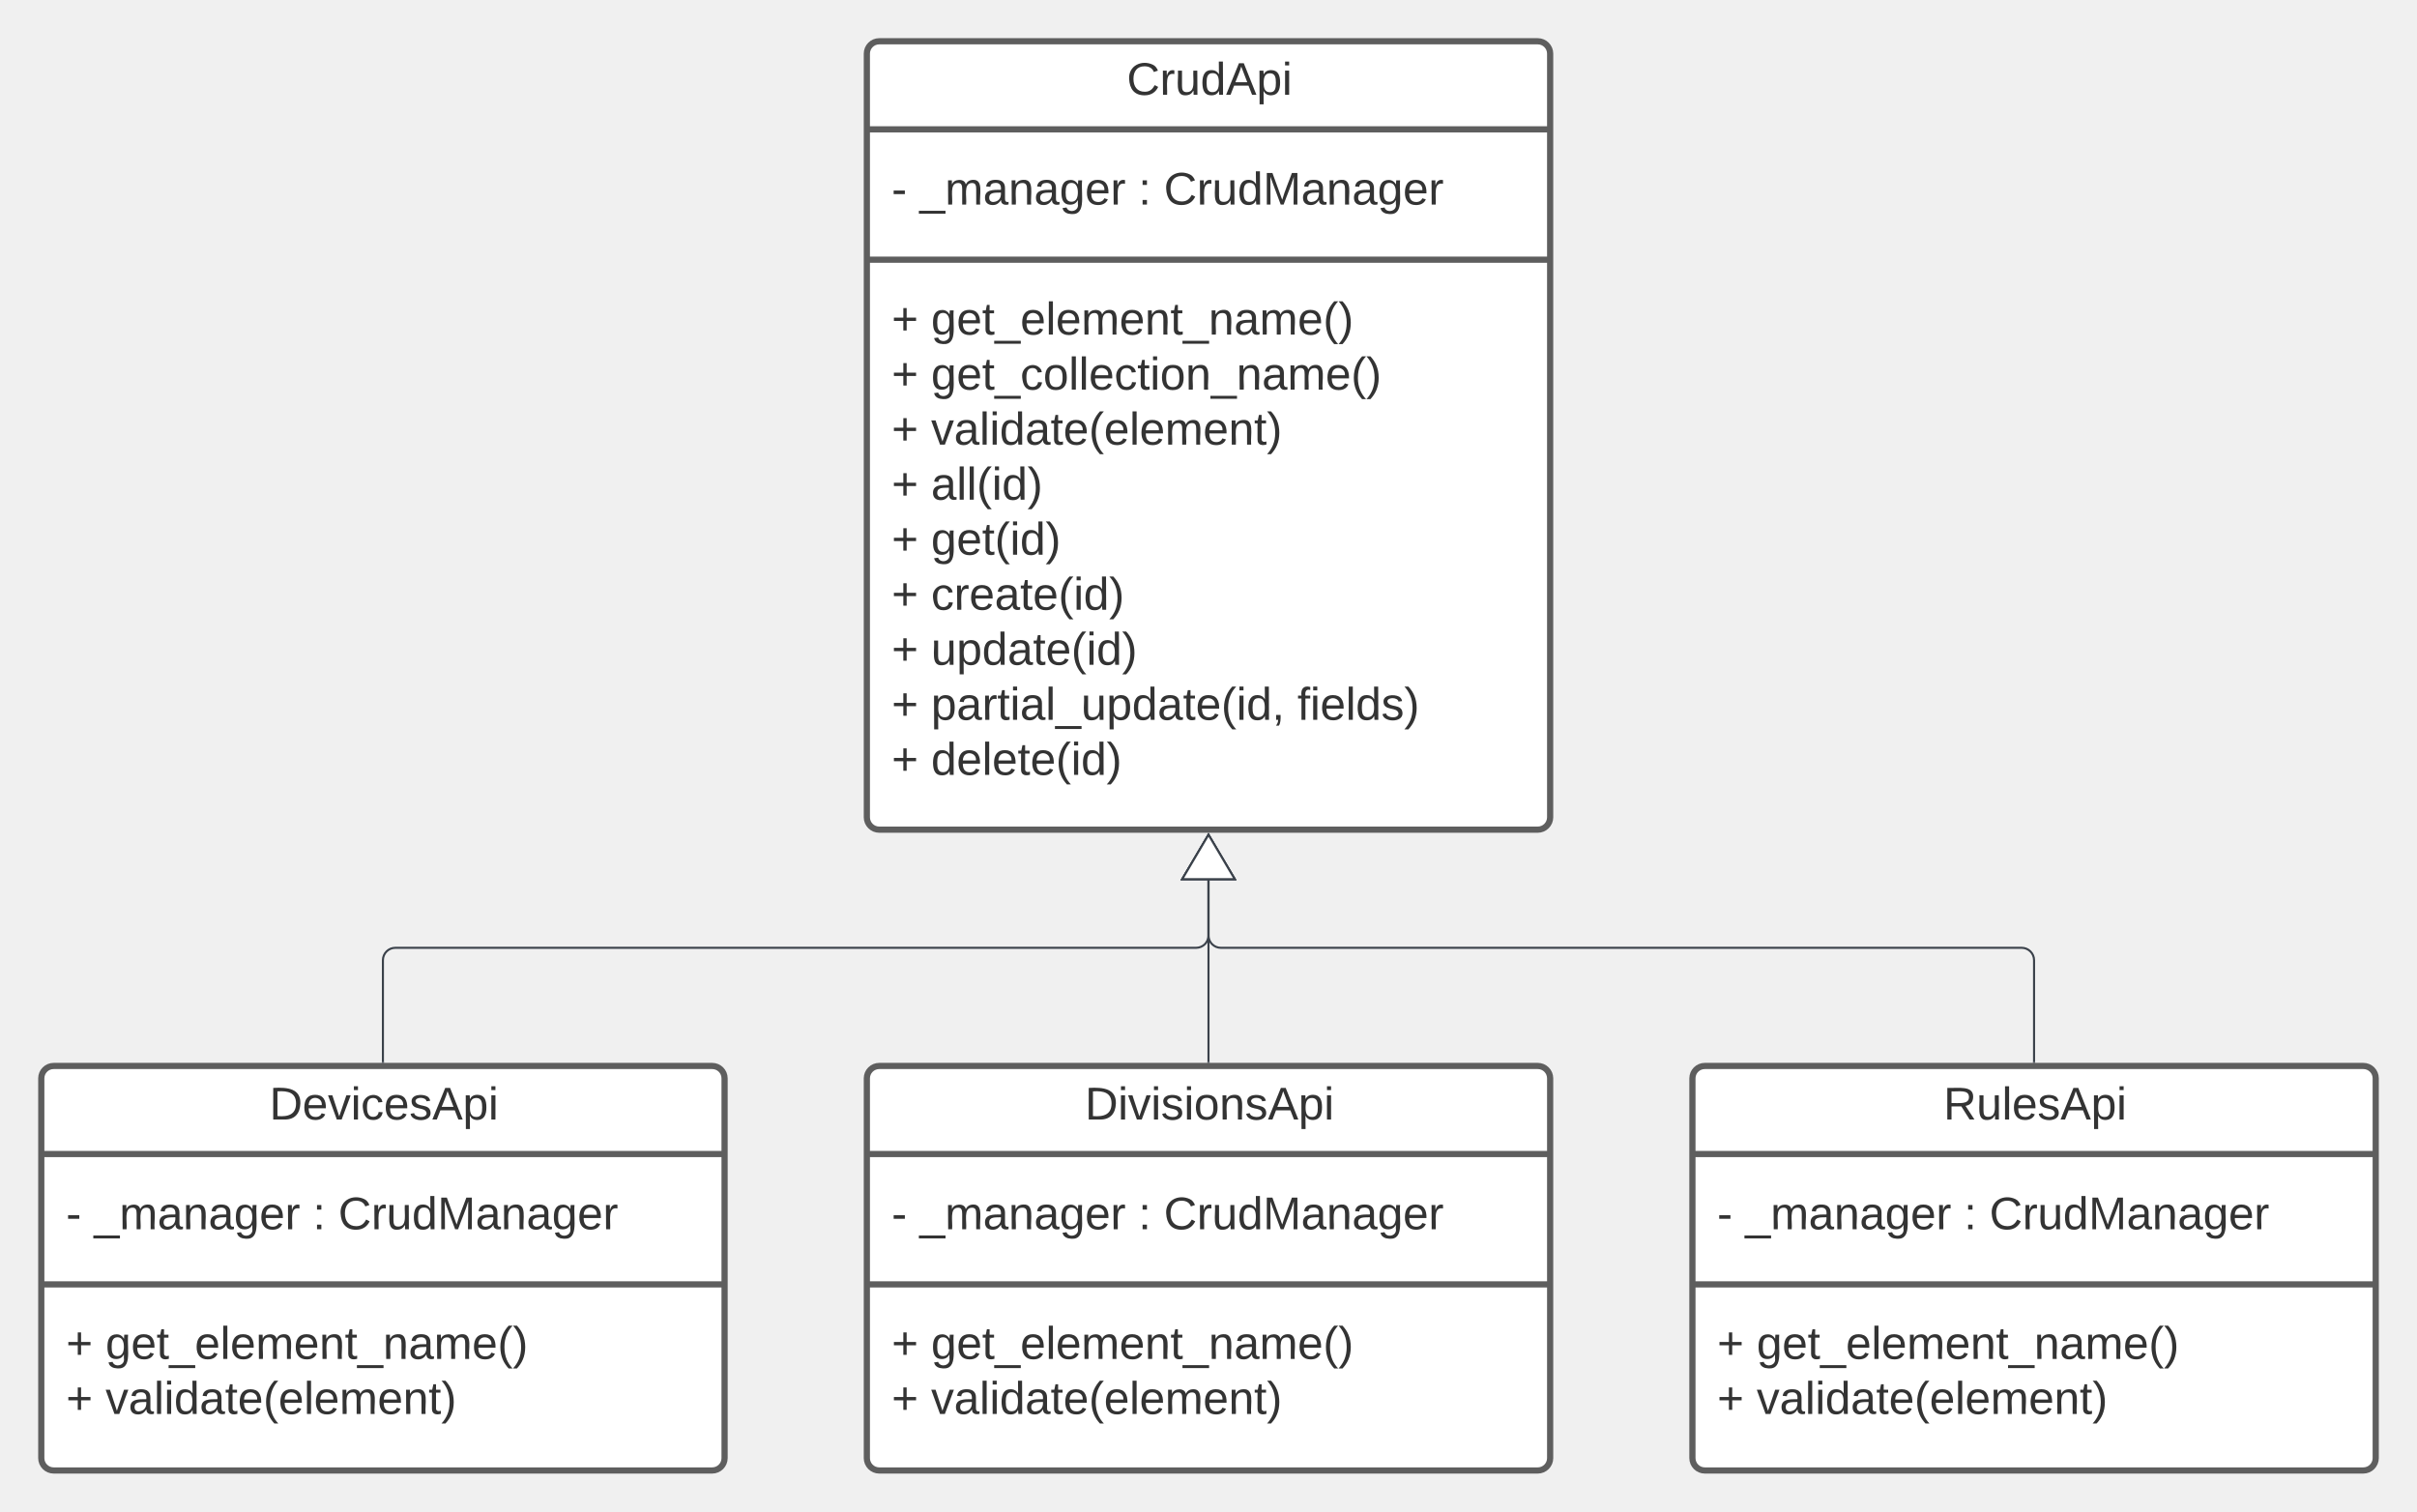
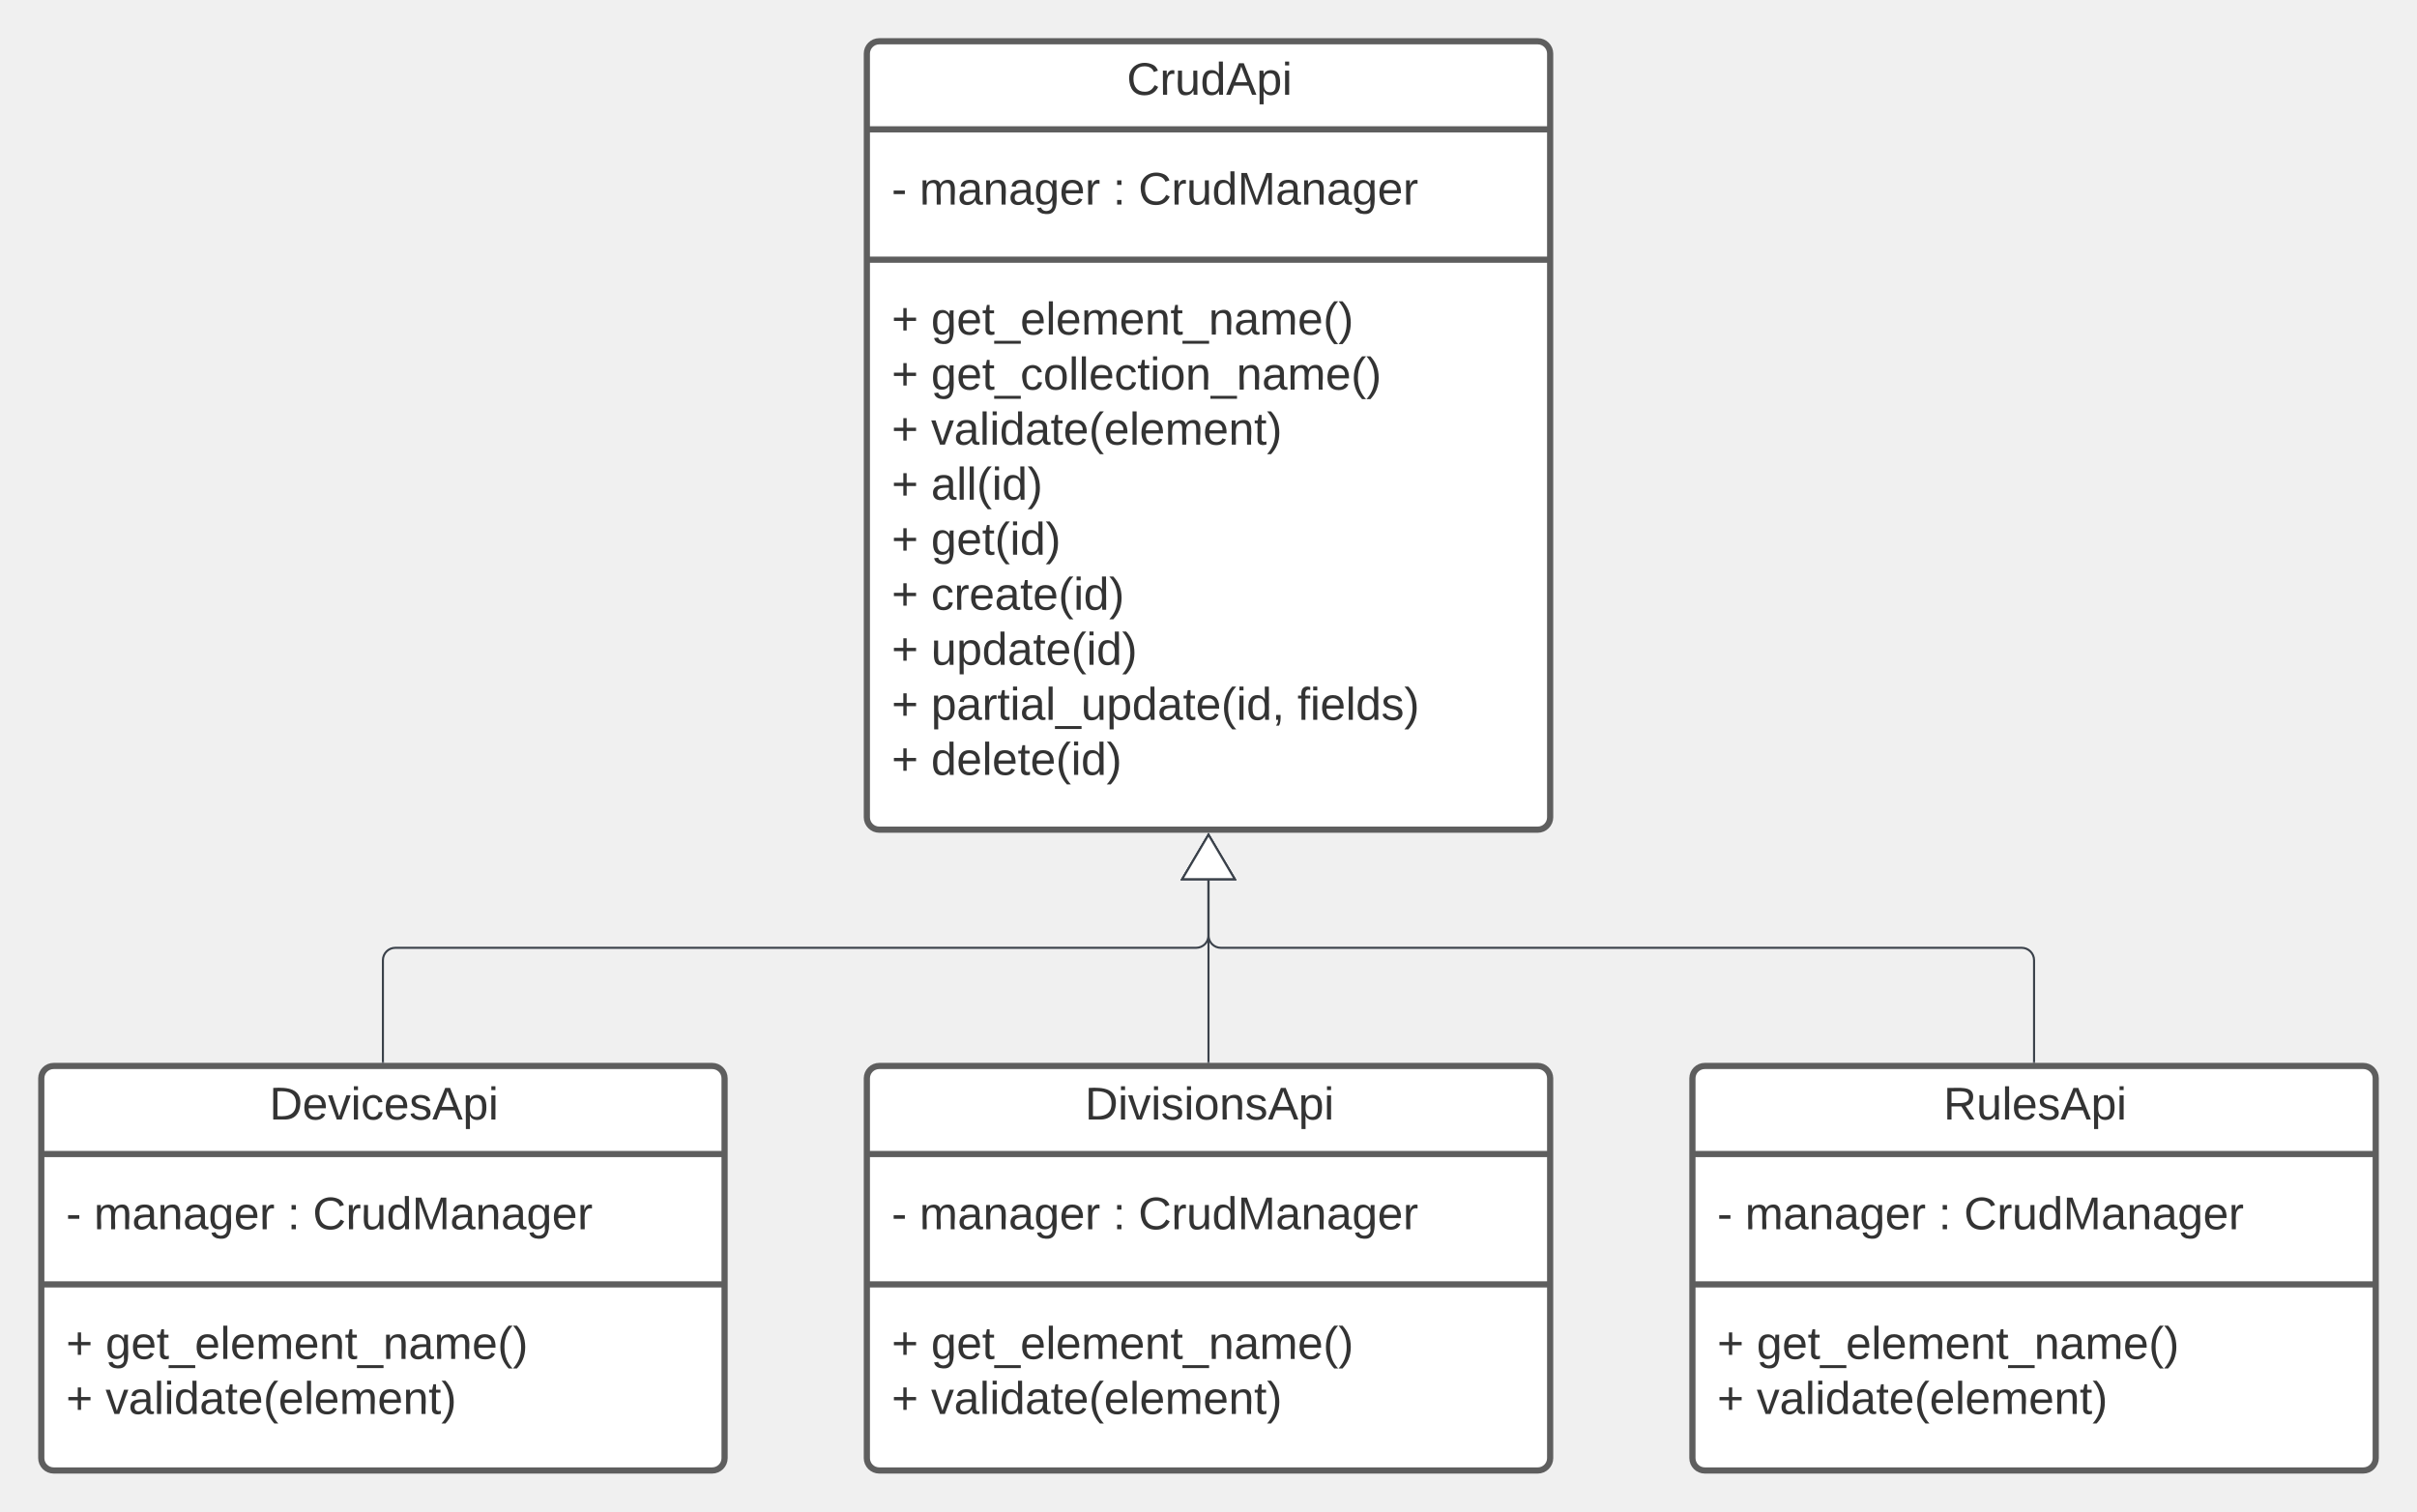
<svg xmlns="http://www.w3.org/2000/svg" xmlns:ns1="lucid" xmlns:xlink="http://www.w3.org/1999/xlink" width="1171.07" height="732.5">
  <g transform="translate(-340 -120)" ns1:page-tab-id="0_0">
    <path d="M760 146a6 6 0 0 1 6-6h319.07a6 6 0 0 1 6 6v370a6 6 0 0 1-6 6H766a6 6 0 0 1-6-6z" stroke="#5e5e5e" stroke-width="3" fill="#fff" />
    <path d="M760 182.67h331.07M760 245.83h331.07" stroke="#5e5e5e" stroke-width="3" fill="none" />
    <use xlink:href="#a" transform="matrix(1,0,0,1,768,148) translate(117.9691 17.94444)" />
    <use xlink:href="#b" transform="matrix(1,0,0,1,772,190.6667) translate(0 28.44444)" />
    <use xlink:href="#c" transform="matrix(1,0,0,1,772,190.6667) translate(13.51852 28.44444)" />
-     <use xlink:href="#d" transform="matrix(1,0,0,1,772,190.6667) translate(119.5679 28.44444)" />
-     <use xlink:href="#e" transform="matrix(1,0,0,1,772,190.6667) translate(131.9136 28.44444)" />
+     <use xlink:href="#d" transform="matrix(1,0,0,1,772,190.6667) translate(107.2222 28.44444)" />
+     <use xlink:href="#e" transform="matrix(1,0,0,1,772,190.6667) translate(119.5679 28.44444)" />
    <use xlink:href="#f" transform="matrix(1,0,0,1,772,253.8333) translate(0 28.27778)" />
    <use xlink:href="#g" transform="matrix(1,0,0,1,772,253.8333) translate(19.1358 28.27778)" />
    <use xlink:href="#f" transform="matrix(1,0,0,1,772,253.8333) translate(0 54.94444)" />
    <use xlink:href="#h" transform="matrix(1,0,0,1,772,253.8333) translate(19.1358 54.94444)" />
    <use xlink:href="#f" transform="matrix(1,0,0,1,772,253.8333) translate(0 81.61111)" />
    <use xlink:href="#i" transform="matrix(1,0,0,1,772,253.8333) translate(19.1358 81.61111)" />
    <use xlink:href="#f" transform="matrix(1,0,0,1,772,253.8333) translate(0 108.2778)" />
    <use xlink:href="#j" transform="matrix(1,0,0,1,772,253.8333) translate(19.1358 108.2778)" />
    <use xlink:href="#f" transform="matrix(1,0,0,1,772,253.8333) translate(0 134.9444)" />
    <use xlink:href="#k" transform="matrix(1,0,0,1,772,253.8333) translate(19.1358 134.9444)" />
    <use xlink:href="#f" transform="matrix(1,0,0,1,772,253.8333) translate(0 161.6111)" />
    <use xlink:href="#l" transform="matrix(1,0,0,1,772,253.8333) translate(19.1358 161.6111)" />
    <use xlink:href="#f" transform="matrix(1,0,0,1,772,253.8333) translate(0 188.2778)" />
    <use xlink:href="#m" transform="matrix(1,0,0,1,772,253.8333) translate(19.1358 188.2778)" />
    <use xlink:href="#f" transform="matrix(1,0,0,1,772,253.8333) translate(0 214.9444)" />
    <use xlink:href="#n" transform="matrix(1,0,0,1,772,253.8333) translate(19.1358 214.9444)" />
    <use xlink:href="#o" transform="matrix(1,0,0,1,772,253.8333) translate(196.6049 214.9444)" />
    <use xlink:href="#f" transform="matrix(1,0,0,1,772,253.8333) translate(0 241.6111)" />
    <use xlink:href="#p" transform="matrix(1,0,0,1,772,253.8333) translate(19.1358 241.6111)" />
    <path d="M360 642.5a6 6 0 0 1 6-6h319.07a6 6 0 0 1 6 6v184a6 6 0 0 1-6 6H366a6 6 0 0 1-6-6z" stroke="#5e5e5e" stroke-width="3" fill="#fff" />
    <path d="M360 679.17h331.07M360 742.33h331.07" stroke="#5e5e5e" stroke-width="3" fill="none" />
    <use xlink:href="#q" transform="matrix(1,0,0,1,368,644.5) translate(102.537 17.94444)" />
    <use xlink:href="#b" transform="matrix(1,0,0,1,372,687.1667) translate(0 28.44444)" />
    <use xlink:href="#c" transform="matrix(1,0,0,1,372,687.1667) translate(13.51852 28.44444)" />
-     <use xlink:href="#d" transform="matrix(1,0,0,1,372,687.1667) translate(119.5679 28.44444)" />
-     <use xlink:href="#e" transform="matrix(1,0,0,1,372,687.1667) translate(131.9136 28.44444)" />
+     <use xlink:href="#d" transform="matrix(1,0,0,1,372,687.1667) translate(107.2222 28.44444)" />
+     <use xlink:href="#e" transform="matrix(1,0,0,1,372,687.1667) translate(119.5679 28.44444)" />
    <g>
      <use xlink:href="#f" transform="matrix(1,0,0,1,372,750.3334) translate(0 28.11111)" />
      <use xlink:href="#g" transform="matrix(1,0,0,1,372,750.3334) translate(19.1358 28.11111)" />
      <use xlink:href="#f" transform="matrix(1,0,0,1,372,750.3334) translate(0 54.77778)" />
      <use xlink:href="#r" transform="matrix(1,0,0,1,372,750.3334) translate(19.1358 54.77778)" />
    </g>
    <path d="M760 642.5a6 6 0 0 1 6-6h319.07a6 6 0 0 1 6 6v184a6 6 0 0 1-6 6H766a6 6 0 0 1-6-6z" stroke="#5e5e5e" stroke-width="3" fill="#fff" />
    <path d="M760 679.17h331.07M760 742.33h331.07" stroke="#5e5e5e" stroke-width="3" fill="none" />
    <g>
      <use xlink:href="#s" transform="matrix(1,0,0,1,768,644.5) translate(97.66049 17.94444)" />
    </g>
    <g>
      <use xlink:href="#b" transform="matrix(1,0,0,1,772,687.1667) translate(0 28.44444)" />
      <use xlink:href="#c" transform="matrix(1,0,0,1,772,687.1667) translate(13.51852 28.44444)" />
-       <use xlink:href="#d" transform="matrix(1,0,0,1,772,687.1667) translate(119.5679 28.44444)" />
-       <use xlink:href="#e" transform="matrix(1,0,0,1,772,687.1667) translate(131.9136 28.44444)" />
+       <use xlink:href="#d" transform="matrix(1,0,0,1,772,687.1667) translate(107.2222 28.44444)" />
+       <use xlink:href="#e" transform="matrix(1,0,0,1,772,687.1667) translate(119.5679 28.44444)" />
    </g>
    <g>
      <use xlink:href="#f" transform="matrix(1,0,0,1,772,750.3334) translate(0 28.11111)" />
      <use xlink:href="#g" transform="matrix(1,0,0,1,772,750.3334) translate(19.1358 28.11111)" />
      <use xlink:href="#f" transform="matrix(1,0,0,1,772,750.3334) translate(0 54.77778)" />
      <use xlink:href="#r" transform="matrix(1,0,0,1,772,750.3334) translate(19.1358 54.77778)" />
    </g>
    <path d="M1160 642.5a6 6 0 0 1 6-6h319.07a6 6 0 0 1 6 6v184a6 6 0 0 1-6 6H1166a6 6 0 0 1-6-6z" stroke="#5e5e5e" stroke-width="3" fill="#fff" />
    <path d="M1160 679.17h331.07M1160 742.33h331.07" stroke="#5e5e5e" stroke-width="3" fill="none" />
    <g>
      <use xlink:href="#t" transform="matrix(1,0,0,1,1168,644.5) translate(113.6481 17.94444)" />
    </g>
    <g>
      <use xlink:href="#b" transform="matrix(1,0,0,1,1172,687.1667) translate(0 28.44444)" />
      <use xlink:href="#c" transform="matrix(1,0,0,1,1172,687.1667) translate(13.51852 28.44444)" />
-       <use xlink:href="#d" transform="matrix(1,0,0,1,1172,687.1667) translate(119.5679 28.44444)" />
-       <use xlink:href="#e" transform="matrix(1,0,0,1,1172,687.1667) translate(131.9136 28.44444)" />
+       <use xlink:href="#d" transform="matrix(1,0,0,1,1172,687.1667) translate(107.2222 28.44444)" />
+       <use xlink:href="#e" transform="matrix(1,0,0,1,1172,687.1667) translate(119.5679 28.44444)" />
    </g>
    <g>
      <use xlink:href="#f" transform="matrix(1,0,0,1,1172,750.3334) translate(0 28.11111)" />
      <use xlink:href="#g" transform="matrix(1,0,0,1,1172,750.3334) translate(19.1358 28.11111)" />
      <use xlink:href="#f" transform="matrix(1,0,0,1,1172,750.3334) translate(0 54.77778)" />
      <use xlink:href="#r" transform="matrix(1,0,0,1,1172,750.3334) translate(19.1358 54.77778)" />
    </g>
    <path d="M525.53 634.5v-49.25a6 6 0 0 1 6-6h388a6 6 0 0 0 6-6V546.5" stroke="#3a414a" fill="none" />
    <path d="M526.03 635h-1v-.5h1z" stroke="#3a414a" stroke-width=".05" fill="#3a414a" />
    <path d="M925.53 524.48L938.26 546H912.8z" stroke="#3a414a" fill="#fff" />
    <path d="M925.53 634.5v-88" stroke="#3a414a" fill="none" />
    <path d="M926.03 635h-1v-.5h1z" stroke="#3a414a" stroke-width=".05" fill="#3a414a" />
    <path d="M925.53 524.48L938.26 546H912.8z" stroke="#3a414a" fill="#fff" />
    <path d="M1325.53 634.5v-49.25a6 6 0 0 0-6-6h-388a6 6 0 0 1-6-6V546.5" stroke="#3a414a" fill="none" />
    <path d="M1326.03 635h-1v-.5h1z" stroke="#3a414a" stroke-width=".05" fill="#3a414a" />
    <path d="M925.53 524.48L938.26 546H912.8z" stroke="#3a414a" fill="#fff" />
    <defs>
      <path fill="#333" d="M212-179c-10-28-35-45-73-45-59 0-87 40-87 99 0 60 29 101 89 101 43 0 62-24 78-52l27 14C228-24 195 4 139 4 59 4 22-46 18-125c-6-104 99-153 187-111 19 9 31 26 39 46" id="u" />
      <path fill="#333" d="M114-163C36-179 61-72 57 0H25l-1-190h30c1 12-1 29 2 39 6-27 23-49 58-41v29" id="v" />
      <path fill="#333" d="M84 4C-5 8 30-112 23-190h32v120c0 31 7 50 39 49 72-2 45-101 50-169h31l1 190h-30c-1-10 1-25-2-33-11 22-28 36-60 37" id="w" />
      <path fill="#333" d="M85-194c31 0 48 13 60 33l-1-100h32l1 261h-30c-2-10 0-23-3-31C134-8 116 4 85 4 32 4 16-35 15-94c0-66 23-100 70-100zm9 24c-40 0-46 34-46 75 0 40 6 74 45 74 42 0 51-32 51-76 0-42-9-74-50-73" id="x" />
      <path fill="#333" d="M205 0l-28-72H64L36 0H1l101-248h38L239 0h-34zm-38-99l-47-123c-12 45-31 82-46 123h93" id="y" />
      <path fill="#333" d="M115-194c55 1 70 41 70 98S169 2 115 4C84 4 66-9 55-30l1 105H24l-1-265h31l2 30c10-21 28-34 59-34zm-8 174c40 0 45-34 45-75s-6-73-45-74c-42 0-51 32-51 76 0 43 10 73 51 73" id="z" />
      <path fill="#333" d="M24-231v-30h32v30H24zM24 0v-190h32V0H24" id="A" />
      <g id="a">
        <use transform="matrix(0.0617284,0,0,0.0617284,0,0)" xlink:href="#u" />
        <use transform="matrix(0.0617284,0,0,0.0617284,15.98765,0)" xlink:href="#v" />
        <use transform="matrix(0.0617284,0,0,0.0617284,23.33333,0)" xlink:href="#w" />
        <use transform="matrix(0.0617284,0,0,0.0617284,35.67901,0)" xlink:href="#x" />
        <use transform="matrix(0.0617284,0,0,0.0617284,48.02469,0)" xlink:href="#y" />
        <use transform="matrix(0.0617284,0,0,0.0617284,62.83951,0)" xlink:href="#z" />
        <use transform="matrix(0.0617284,0,0,0.0617284,75.18519,0)" xlink:href="#A" />
      </g>
      <path fill="#333" d="M16-82v-28h88v28H16" id="B" />
      <use transform="matrix(0.0617284,0,0,0.0617284,0,0)" xlink:href="#B" id="b" />
-       <path fill="#333" d="M-5 72V49h209v23H-5" id="C" />
-       <path fill="#333" d="M210-169c-67 3-38 105-44 169h-31v-121c0-29-5-50-35-48C34-165 62-65 56 0H25l-1-190h30c1 10-1 24 2 32 10-44 99-50 107 0 11-21 27-35 58-36 85-2 47 119 55 194h-31v-121c0-29-5-49-35-48" id="D" />
-       <path fill="#333" d="M141-36C126-15 110 5 73 4 37 3 15-17 15-53c-1-64 63-63 125-63 3-35-9-54-41-54-24 1-41 7-42 31l-33-3c5-37 33-52 76-52 45 0 72 20 72 64v82c-1 20 7 32 28 27v20c-31 9-61-2-59-35zM48-53c0 20 12 33 32 33 41-3 63-29 60-74-43 2-92-5-92 41" id="E" />
-       <path fill="#333" d="M117-194c89-4 53 116 60 194h-32v-121c0-31-8-49-39-48C34-167 62-67 57 0H25l-1-190h30c1 10-1 24 2 32 11-22 29-35 61-36" id="F" />
-       <path fill="#333" d="M177-190C167-65 218 103 67 71c-23-6-38-20-44-43l32-5c15 47 100 32 89-28v-30C133-14 115 1 83 1 29 1 15-40 15-95c0-56 16-97 71-98 29-1 48 16 59 35 1-10 0-23 2-32h30zM94-22c36 0 50-32 50-73 0-42-14-75-50-75-39 0-46 34-46 75s6 73 46 73" id="G" />
-       <path fill="#333" d="M100-194c63 0 86 42 84 106H49c0 40 14 67 53 68 26 1 43-12 49-29l28 8c-11 28-37 45-77 45C44 4 14-33 15-96c1-61 26-98 85-98zm52 81c6-60-76-77-97-28-3 7-6 17-6 28h103" id="H" />
+       <path fill="#333" d="M210-169c-67 3-38 105-44 169h-31v-121c0-29-5-50-35-48C34-165 62-65 56 0H25l-1-190h30c1 10-1 24 2 32 10-44 99-50 107 0 11-21 27-35 58-36 85-2 47 119 55 194h-31v-121c0-29-5-49-35-48" id="C" />
+       <path fill="#333" d="M141-36C126-15 110 5 73 4 37 3 15-17 15-53c-1-64 63-63 125-63 3-35-9-54-41-54-24 1-41 7-42 31l-33-3c5-37 33-52 76-52 45 0 72 20 72 64v82c-1 20 7 32 28 27v20c-31 9-61-2-59-35zM48-53c0 20 12 33 32 33 41-3 63-29 60-74-43 2-92-5-92 41" id="D" />
+       <path fill="#333" d="M117-194c89-4 53 116 60 194h-32v-121c0-31-8-49-39-48C34-167 62-67 57 0H25l-1-190h30c1 10-1 24 2 32 11-22 29-35 61-36" id="E" />
+       <path fill="#333" d="M177-190C167-65 218 103 67 71c-23-6-38-20-44-43l32-5c15 47 100 32 89-28v-30C133-14 115 1 83 1 29 1 15-40 15-95c0-56 16-97 71-98 29-1 48 16 59 35 1-10 0-23 2-32h30zM94-22c36 0 50-32 50-73 0-42-14-75-50-75-39 0-46 34-46 75s6 73 46 73" id="F" />
+       <path fill="#333" d="M100-194c63 0 86 42 84 106H49c0 40 14 67 53 68 26 1 43-12 49-29l28 8c-11 28-37 45-77 45C44 4 14-33 15-96c1-61 26-98 85-98zm52 81c6-60-76-77-97-28-3 7-6 17-6 28h103" id="G" />
      <g id="c">
        <use transform="matrix(0.0617284,0,0,0.0617284,0,0)" xlink:href="#C" />
-         <use transform="matrix(0.0617284,0,0,0.0617284,12.34568,0)" xlink:href="#D" />
+         <use transform="matrix(0.0617284,0,0,0.0617284,18.45679,0)" xlink:href="#D" />
        <use transform="matrix(0.0617284,0,0,0.0617284,30.80247,0)" xlink:href="#E" />
-         <use transform="matrix(0.0617284,0,0,0.0617284,43.14815,0)" xlink:href="#F" />
-         <use transform="matrix(0.0617284,0,0,0.0617284,55.49383,0)" xlink:href="#E" />
+         <use transform="matrix(0.0617284,0,0,0.0617284,43.14815,0)" xlink:href="#D" />
+         <use transform="matrix(0.0617284,0,0,0.0617284,55.49383,0)" xlink:href="#F" />
        <use transform="matrix(0.0617284,0,0,0.0617284,67.83951,0)" xlink:href="#G" />
-         <use transform="matrix(0.0617284,0,0,0.0617284,80.18519,0)" xlink:href="#H" />
-         <use transform="matrix(0.0617284,0,0,0.0617284,92.53086,0)" xlink:href="#v" />
-       </g>
-       <path fill="#333" d="M33-154v-36h34v36H33zM33 0v-36h34V0H33" id="I" />
-       <use transform="matrix(0.0617284,0,0,0.0617284,0,0)" xlink:href="#I" id="d" />
-       <path fill="#333" d="M240 0l2-218c-23 76-54 145-80 218h-23L58-218 59 0H30v-248h44l77 211c21-75 51-140 76-211h43V0h-30" id="J" />
+         <use transform="matrix(0.0617284,0,0,0.0617284,80.18519,0)" xlink:href="#v" />
+       </g>
+       <path fill="#333" d="M33-154v-36h34v36H33zM33 0v-36h34V0H33" id="H" />
+       <use transform="matrix(0.0617284,0,0,0.0617284,0,0)" xlink:href="#H" id="d" />
+       <path fill="#333" d="M240 0l2-218c-23 76-54 145-80 218h-23L58-218 59 0H30v-248h44l77 211c21-75 51-140 76-211h43V0h-30" id="I" />
      <g id="e">
        <use transform="matrix(0.0617284,0,0,0.0617284,0,0)" xlink:href="#u" />
        <use transform="matrix(0.0617284,0,0,0.0617284,15.98765,0)" xlink:href="#v" />
        <use transform="matrix(0.0617284,0,0,0.0617284,23.33333,0)" xlink:href="#w" />
        <use transform="matrix(0.0617284,0,0,0.0617284,35.67901,0)" xlink:href="#x" />
-         <use transform="matrix(0.0617284,0,0,0.0617284,48.02469,0)" xlink:href="#J" />
-         <use transform="matrix(0.0617284,0,0,0.0617284,66.48148,0)" xlink:href="#E" />
-         <use transform="matrix(0.0617284,0,0,0.0617284,78.82716,0)" xlink:href="#F" />
-         <use transform="matrix(0.0617284,0,0,0.0617284,91.17284,0)" xlink:href="#E" />
-         <use transform="matrix(0.0617284,0,0,0.0617284,103.5185,0)" xlink:href="#G" />
-         <use transform="matrix(0.0617284,0,0,0.0617284,115.8642,0)" xlink:href="#H" />
+         <use transform="matrix(0.0617284,0,0,0.0617284,48.02469,0)" xlink:href="#I" />
+         <use transform="matrix(0.0617284,0,0,0.0617284,66.48148,0)" xlink:href="#D" />
+         <use transform="matrix(0.0617284,0,0,0.0617284,78.82716,0)" xlink:href="#E" />
+         <use transform="matrix(0.0617284,0,0,0.0617284,91.17284,0)" xlink:href="#D" />
+         <use transform="matrix(0.0617284,0,0,0.0617284,103.5185,0)" xlink:href="#F" />
+         <use transform="matrix(0.0617284,0,0,0.0617284,115.8642,0)" xlink:href="#G" />
        <use transform="matrix(0.0617284,0,0,0.0617284,128.2099,0)" xlink:href="#v" />
      </g>
-       <path fill="#333" d="M118-107v75H92v-75H18v-26h74v-75h26v75h74v26h-74" id="K" />
-       <use transform="matrix(0.0617284,0,0,0.0617284,0,0)" xlink:href="#K" id="f" />
-       <path fill="#333" d="M59-47c-2 24 18 29 38 22v24C64 9 27 4 27-40v-127H5v-23h24l9-43h21v43h35v23H59v120" id="L" />
+       <path fill="#333" d="M118-107v75H92v-75H18v-26h74v-75h26v75h74v26h-74" id="J" />
+       <use transform="matrix(0.0617284,0,0,0.0617284,0,0)" xlink:href="#J" id="f" />
+       <path fill="#333" d="M59-47c-2 24 18 29 38 22v24C64 9 27 4 27-40v-127H5v-23h24l9-43h21v43h35v23H59v120" id="K" />
+       <path fill="#333" d="M-5 72V49h209v23H-5" id="L" />
      <path fill="#333" d="M24 0v-261h32V0H24" id="M" />
      <path fill="#333" d="M87 75C49 33 22-17 22-94c0-76 28-126 65-167h31c-38 41-64 92-64 168S80 34 118 75H87" id="N" />
      <path fill="#333" d="M33-261c38 41 65 92 65 168S71 34 33 75H2C39 34 66-17 66-93S39-220 2-261h31" id="O" />
      <g id="g">
-         <use transform="matrix(0.0617284,0,0,0.0617284,0,0)" xlink:href="#G" />
-         <use transform="matrix(0.0617284,0,0,0.0617284,12.34568,0)" xlink:href="#H" />
-         <use transform="matrix(0.0617284,0,0,0.0617284,24.69136,0)" xlink:href="#L" />
-         <use transform="matrix(0.0617284,0,0,0.0617284,30.8642,0)" xlink:href="#C" />
-         <use transform="matrix(0.0617284,0,0,0.0617284,43.20988,0)" xlink:href="#H" />
+         <use transform="matrix(0.0617284,0,0,0.0617284,0,0)" xlink:href="#F" />
+         <use transform="matrix(0.0617284,0,0,0.0617284,12.34568,0)" xlink:href="#G" />
+         <use transform="matrix(0.0617284,0,0,0.0617284,24.69136,0)" xlink:href="#K" />
+         <use transform="matrix(0.0617284,0,0,0.0617284,30.8642,0)" xlink:href="#L" />
+         <use transform="matrix(0.0617284,0,0,0.0617284,43.20988,0)" xlink:href="#G" />
        <use transform="matrix(0.0617284,0,0,0.0617284,55.55556,0)" xlink:href="#M" />
-         <use transform="matrix(0.0617284,0,0,0.0617284,60.4321,0)" xlink:href="#H" />
-         <use transform="matrix(0.0617284,0,0,0.0617284,72.77778,0)" xlink:href="#D" />
-         <use transform="matrix(0.0617284,0,0,0.0617284,91.23457,0)" xlink:href="#H" />
-         <use transform="matrix(0.0617284,0,0,0.0617284,103.5802,0)" xlink:href="#F" />
-         <use transform="matrix(0.0617284,0,0,0.0617284,115.9259,0)" xlink:href="#L" />
-         <use transform="matrix(0.0617284,0,0,0.0617284,122.0988,0)" xlink:href="#C" />
-         <use transform="matrix(0.0617284,0,0,0.0617284,134.4444,0)" xlink:href="#F" />
-         <use transform="matrix(0.0617284,0,0,0.0617284,146.7901,0)" xlink:href="#E" />
-         <use transform="matrix(0.0617284,0,0,0.0617284,159.1358,0)" xlink:href="#D" />
-         <use transform="matrix(0.0617284,0,0,0.0617284,177.5926,0)" xlink:href="#H" />
+         <use transform="matrix(0.0617284,0,0,0.0617284,60.4321,0)" xlink:href="#G" />
+         <use transform="matrix(0.0617284,0,0,0.0617284,72.77778,0)" xlink:href="#C" />
+         <use transform="matrix(0.0617284,0,0,0.0617284,91.23457,0)" xlink:href="#G" />
+         <use transform="matrix(0.0617284,0,0,0.0617284,103.5802,0)" xlink:href="#E" />
+         <use transform="matrix(0.0617284,0,0,0.0617284,115.9259,0)" xlink:href="#K" />
+         <use transform="matrix(0.0617284,0,0,0.0617284,122.0988,0)" xlink:href="#L" />
+         <use transform="matrix(0.0617284,0,0,0.0617284,134.4444,0)" xlink:href="#E" />
+         <use transform="matrix(0.0617284,0,0,0.0617284,146.7901,0)" xlink:href="#D" />
+         <use transform="matrix(0.0617284,0,0,0.0617284,159.1358,0)" xlink:href="#C" />
+         <use transform="matrix(0.0617284,0,0,0.0617284,177.5926,0)" xlink:href="#G" />
        <use transform="matrix(0.0617284,0,0,0.0617284,189.9383,0)" xlink:href="#N" />
        <use transform="matrix(0.0617284,0,0,0.0617284,197.284,0)" xlink:href="#O" />
      </g>
      <path fill="#333" d="M96-169c-40 0-48 33-48 73s9 75 48 75c24 0 41-14 43-38l32 2c-6 37-31 61-74 61-59 0-76-41-82-99-10-93 101-131 147-64 4 7 5 14 7 22l-32 3c-4-21-16-35-41-35" id="P" />
      <path fill="#333" d="M100-194c62-1 85 37 85 99 1 63-27 99-86 99S16-35 15-95c0-66 28-99 85-99zM99-20c44 1 53-31 53-75 0-43-8-75-51-75s-53 32-53 75 10 74 51 75" id="Q" />
      <g id="h">
-         <use transform="matrix(0.0617284,0,0,0.0617284,0,0)" xlink:href="#G" />
-         <use transform="matrix(0.0617284,0,0,0.0617284,12.34568,0)" xlink:href="#H" />
-         <use transform="matrix(0.0617284,0,0,0.0617284,24.69136,0)" xlink:href="#L" />
-         <use transform="matrix(0.0617284,0,0,0.0617284,30.8642,0)" xlink:href="#C" />
+         <use transform="matrix(0.0617284,0,0,0.0617284,0,0)" xlink:href="#F" />
+         <use transform="matrix(0.0617284,0,0,0.0617284,12.34568,0)" xlink:href="#G" />
+         <use transform="matrix(0.0617284,0,0,0.0617284,24.69136,0)" xlink:href="#K" />
+         <use transform="matrix(0.0617284,0,0,0.0617284,30.8642,0)" xlink:href="#L" />
        <use transform="matrix(0.0617284,0,0,0.0617284,43.20988,0)" xlink:href="#P" />
        <use transform="matrix(0.0617284,0,0,0.0617284,54.32099,0)" xlink:href="#Q" />
        <use transform="matrix(0.0617284,0,0,0.0617284,66.66667,0)" xlink:href="#M" />
        <use transform="matrix(0.0617284,0,0,0.0617284,71.54321,0)" xlink:href="#M" />
-         <use transform="matrix(0.0617284,0,0,0.0617284,76.41975,0)" xlink:href="#H" />
+         <use transform="matrix(0.0617284,0,0,0.0617284,76.41975,0)" xlink:href="#G" />
        <use transform="matrix(0.0617284,0,0,0.0617284,88.76543,0)" xlink:href="#P" />
-         <use transform="matrix(0.0617284,0,0,0.0617284,99.87654,0)" xlink:href="#L" />
+         <use transform="matrix(0.0617284,0,0,0.0617284,99.87654,0)" xlink:href="#K" />
        <use transform="matrix(0.0617284,0,0,0.0617284,106.0494,0)" xlink:href="#A" />
        <use transform="matrix(0.0617284,0,0,0.0617284,110.9259,0)" xlink:href="#Q" />
-         <use transform="matrix(0.0617284,0,0,0.0617284,123.2716,0)" xlink:href="#F" />
-         <use transform="matrix(0.0617284,0,0,0.0617284,135.6173,0)" xlink:href="#C" />
-         <use transform="matrix(0.0617284,0,0,0.0617284,147.963,0)" xlink:href="#F" />
-         <use transform="matrix(0.0617284,0,0,0.0617284,160.3086,0)" xlink:href="#E" />
-         <use transform="matrix(0.0617284,0,0,0.0617284,172.6543,0)" xlink:href="#D" />
-         <use transform="matrix(0.0617284,0,0,0.0617284,191.1111,0)" xlink:href="#H" />
+         <use transform="matrix(0.0617284,0,0,0.0617284,123.2716,0)" xlink:href="#E" />
+         <use transform="matrix(0.0617284,0,0,0.0617284,135.6173,0)" xlink:href="#L" />
+         <use transform="matrix(0.0617284,0,0,0.0617284,147.963,0)" xlink:href="#E" />
+         <use transform="matrix(0.0617284,0,0,0.0617284,160.3086,0)" xlink:href="#D" />
+         <use transform="matrix(0.0617284,0,0,0.0617284,172.6543,0)" xlink:href="#C" />
+         <use transform="matrix(0.0617284,0,0,0.0617284,191.1111,0)" xlink:href="#G" />
        <use transform="matrix(0.0617284,0,0,0.0617284,203.4568,0)" xlink:href="#N" />
        <use transform="matrix(0.0617284,0,0,0.0617284,210.8025,0)" xlink:href="#O" />
      </g>
      <path fill="#333" d="M108 0H70L1-190h34L89-25l56-165h34" id="R" />
      <g id="i">
        <use transform="matrix(0.0617284,0,0,0.0617284,0,0)" xlink:href="#R" />
-         <use transform="matrix(0.0617284,0,0,0.0617284,11.11111,0)" xlink:href="#E" />
+         <use transform="matrix(0.0617284,0,0,0.0617284,11.11111,0)" xlink:href="#D" />
        <use transform="matrix(0.0617284,0,0,0.0617284,23.45679,0)" xlink:href="#M" />
        <use transform="matrix(0.0617284,0,0,0.0617284,28.33333,0)" xlink:href="#A" />
        <use transform="matrix(0.0617284,0,0,0.0617284,33.20988,0)" xlink:href="#x" />
-         <use transform="matrix(0.0617284,0,0,0.0617284,45.55556,0)" xlink:href="#E" />
-         <use transform="matrix(0.0617284,0,0,0.0617284,57.90123,0)" xlink:href="#L" />
-         <use transform="matrix(0.0617284,0,0,0.0617284,64.07407,0)" xlink:href="#H" />
+         <use transform="matrix(0.0617284,0,0,0.0617284,45.55556,0)" xlink:href="#D" />
+         <use transform="matrix(0.0617284,0,0,0.0617284,57.90123,0)" xlink:href="#K" />
+         <use transform="matrix(0.0617284,0,0,0.0617284,64.07407,0)" xlink:href="#G" />
        <use transform="matrix(0.0617284,0,0,0.0617284,76.41975,0)" xlink:href="#N" />
-         <use transform="matrix(0.0617284,0,0,0.0617284,83.76543,0)" xlink:href="#H" />
+         <use transform="matrix(0.0617284,0,0,0.0617284,83.76543,0)" xlink:href="#G" />
        <use transform="matrix(0.0617284,0,0,0.0617284,96.11111,0)" xlink:href="#M" />
-         <use transform="matrix(0.0617284,0,0,0.0617284,100.9877,0)" xlink:href="#H" />
-         <use transform="matrix(0.0617284,0,0,0.0617284,113.3333,0)" xlink:href="#D" />
-         <use transform="matrix(0.0617284,0,0,0.0617284,131.7901,0)" xlink:href="#H" />
-         <use transform="matrix(0.0617284,0,0,0.0617284,144.1358,0)" xlink:href="#F" />
-         <use transform="matrix(0.0617284,0,0,0.0617284,156.4815,0)" xlink:href="#L" />
+         <use transform="matrix(0.0617284,0,0,0.0617284,100.9877,0)" xlink:href="#G" />
+         <use transform="matrix(0.0617284,0,0,0.0617284,113.3333,0)" xlink:href="#C" />
+         <use transform="matrix(0.0617284,0,0,0.0617284,131.7901,0)" xlink:href="#G" />
+         <use transform="matrix(0.0617284,0,0,0.0617284,144.1358,0)" xlink:href="#E" />
+         <use transform="matrix(0.0617284,0,0,0.0617284,156.4815,0)" xlink:href="#K" />
        <use transform="matrix(0.0617284,0,0,0.0617284,162.6543,0)" xlink:href="#O" />
      </g>
      <g id="j">
-         <use transform="matrix(0.0617284,0,0,0.0617284,0,0)" xlink:href="#E" />
+         <use transform="matrix(0.0617284,0,0,0.0617284,0,0)" xlink:href="#D" />
        <use transform="matrix(0.0617284,0,0,0.0617284,12.34568,0)" xlink:href="#M" />
        <use transform="matrix(0.0617284,0,0,0.0617284,17.22222,0)" xlink:href="#M" />
        <use transform="matrix(0.0617284,0,0,0.0617284,22.09877,0)" xlink:href="#N" />
        <use transform="matrix(0.0617284,0,0,0.0617284,29.44444,0)" xlink:href="#A" />
        <use transform="matrix(0.0617284,0,0,0.0617284,34.32099,0)" xlink:href="#x" />
        <use transform="matrix(0.0617284,0,0,0.0617284,46.66667,0)" xlink:href="#O" />
      </g>
      <g id="k">
-         <use transform="matrix(0.0617284,0,0,0.0617284,0,0)" xlink:href="#G" />
-         <use transform="matrix(0.0617284,0,0,0.0617284,12.34568,0)" xlink:href="#H" />
-         <use transform="matrix(0.0617284,0,0,0.0617284,24.69136,0)" xlink:href="#L" />
+         <use transform="matrix(0.0617284,0,0,0.0617284,0,0)" xlink:href="#F" />
+         <use transform="matrix(0.0617284,0,0,0.0617284,12.34568,0)" xlink:href="#G" />
+         <use transform="matrix(0.0617284,0,0,0.0617284,24.69136,0)" xlink:href="#K" />
        <use transform="matrix(0.0617284,0,0,0.0617284,30.8642,0)" xlink:href="#N" />
        <use transform="matrix(0.0617284,0,0,0.0617284,38.20988,0)" xlink:href="#A" />
        <use transform="matrix(0.0617284,0,0,0.0617284,43.08642,0)" xlink:href="#x" />
        <use transform="matrix(0.0617284,0,0,0.0617284,55.4321,0)" xlink:href="#O" />
      </g>
      <g id="l">
        <use transform="matrix(0.0617284,0,0,0.0617284,0,0)" xlink:href="#P" />
        <use transform="matrix(0.0617284,0,0,0.0617284,11.11111,0)" xlink:href="#v" />
-         <use transform="matrix(0.0617284,0,0,0.0617284,18.45679,0)" xlink:href="#H" />
-         <use transform="matrix(0.0617284,0,0,0.0617284,30.80247,0)" xlink:href="#E" />
-         <use transform="matrix(0.0617284,0,0,0.0617284,43.14815,0)" xlink:href="#L" />
-         <use transform="matrix(0.0617284,0,0,0.0617284,49.32099,0)" xlink:href="#H" />
+         <use transform="matrix(0.0617284,0,0,0.0617284,18.45679,0)" xlink:href="#G" />
+         <use transform="matrix(0.0617284,0,0,0.0617284,30.80247,0)" xlink:href="#D" />
+         <use transform="matrix(0.0617284,0,0,0.0617284,43.14815,0)" xlink:href="#K" />
+         <use transform="matrix(0.0617284,0,0,0.0617284,49.32099,0)" xlink:href="#G" />
        <use transform="matrix(0.0617284,0,0,0.0617284,61.66667,0)" xlink:href="#N" />
        <use transform="matrix(0.0617284,0,0,0.0617284,69.01235,0)" xlink:href="#A" />
        <use transform="matrix(0.0617284,0,0,0.0617284,73.88889,0)" xlink:href="#x" />
        <use transform="matrix(0.0617284,0,0,0.0617284,86.23457,0)" xlink:href="#O" />
      </g>
      <g id="m">
        <use transform="matrix(0.0617284,0,0,0.0617284,0,0)" xlink:href="#w" />
        <use transform="matrix(0.0617284,0,0,0.0617284,12.34568,0)" xlink:href="#z" />
        <use transform="matrix(0.0617284,0,0,0.0617284,24.69136,0)" xlink:href="#x" />
-         <use transform="matrix(0.0617284,0,0,0.0617284,37.03704,0)" xlink:href="#E" />
-         <use transform="matrix(0.0617284,0,0,0.0617284,49.38272,0)" xlink:href="#L" />
-         <use transform="matrix(0.0617284,0,0,0.0617284,55.55556,0)" xlink:href="#H" />
+         <use transform="matrix(0.0617284,0,0,0.0617284,37.03704,0)" xlink:href="#D" />
+         <use transform="matrix(0.0617284,0,0,0.0617284,49.38272,0)" xlink:href="#K" />
+         <use transform="matrix(0.0617284,0,0,0.0617284,55.55556,0)" xlink:href="#G" />
        <use transform="matrix(0.0617284,0,0,0.0617284,67.90123,0)" xlink:href="#N" />
        <use transform="matrix(0.0617284,0,0,0.0617284,75.24691,0)" xlink:href="#A" />
        <use transform="matrix(0.0617284,0,0,0.0617284,80.12346,0)" xlink:href="#x" />
        <use transform="matrix(0.0617284,0,0,0.0617284,92.46914,0)" xlink:href="#O" />
      </g>
      <path fill="#333" d="M68-38c1 34 0 65-14 84H32c9-13 17-26 17-46H33v-38h35" id="S" />
      <g id="n">
        <use transform="matrix(0.0617284,0,0,0.0617284,0,0)" xlink:href="#z" />
-         <use transform="matrix(0.0617284,0,0,0.0617284,12.34568,0)" xlink:href="#E" />
+         <use transform="matrix(0.0617284,0,0,0.0617284,12.34568,0)" xlink:href="#D" />
        <use transform="matrix(0.0617284,0,0,0.0617284,24.69136,0)" xlink:href="#v" />
-         <use transform="matrix(0.0617284,0,0,0.0617284,32.03704,0)" xlink:href="#L" />
+         <use transform="matrix(0.0617284,0,0,0.0617284,32.03704,0)" xlink:href="#K" />
        <use transform="matrix(0.0617284,0,0,0.0617284,38.20988,0)" xlink:href="#A" />
-         <use transform="matrix(0.0617284,0,0,0.0617284,43.08642,0)" xlink:href="#E" />
+         <use transform="matrix(0.0617284,0,0,0.0617284,43.08642,0)" xlink:href="#D" />
        <use transform="matrix(0.0617284,0,0,0.0617284,55.4321,0)" xlink:href="#M" />
-         <use transform="matrix(0.0617284,0,0,0.0617284,60.30864,0)" xlink:href="#C" />
+         <use transform="matrix(0.0617284,0,0,0.0617284,60.30864,0)" xlink:href="#L" />
        <use transform="matrix(0.0617284,0,0,0.0617284,72.65432,0)" xlink:href="#w" />
        <use transform="matrix(0.0617284,0,0,0.0617284,85,0)" xlink:href="#z" />
        <use transform="matrix(0.0617284,0,0,0.0617284,97.34568,0)" xlink:href="#x" />
-         <use transform="matrix(0.0617284,0,0,0.0617284,109.6914,0)" xlink:href="#E" />
-         <use transform="matrix(0.0617284,0,0,0.0617284,122.037,0)" xlink:href="#L" />
-         <use transform="matrix(0.0617284,0,0,0.0617284,128.2099,0)" xlink:href="#H" />
+         <use transform="matrix(0.0617284,0,0,0.0617284,109.6914,0)" xlink:href="#D" />
+         <use transform="matrix(0.0617284,0,0,0.0617284,122.037,0)" xlink:href="#K" />
+         <use transform="matrix(0.0617284,0,0,0.0617284,128.2099,0)" xlink:href="#G" />
        <use transform="matrix(0.0617284,0,0,0.0617284,140.5556,0)" xlink:href="#N" />
        <use transform="matrix(0.0617284,0,0,0.0617284,147.9012,0)" xlink:href="#A" />
        <use transform="matrix(0.0617284,0,0,0.0617284,152.7778,0)" xlink:href="#x" />
        <use transform="matrix(0.0617284,0,0,0.0617284,165.1235,0)" xlink:href="#S" />
      </g>
      <path fill="#333" d="M101-234c-31-9-42 10-38 44h38v23H63V0H32v-167H5v-23h27c-7-52 17-82 69-68v24" id="T" />
      <path fill="#333" d="M135-143c-3-34-86-38-87 0 15 53 115 12 119 90S17 21 10-45l28-5c4 36 97 45 98 0-10-56-113-15-118-90-4-57 82-63 122-42 12 7 21 19 24 35" id="U" />
      <g id="o">
        <use transform="matrix(0.0617284,0,0,0.0617284,0,0)" xlink:href="#T" />
        <use transform="matrix(0.0617284,0,0,0.0617284,6.17284,0)" xlink:href="#A" />
-         <use transform="matrix(0.0617284,0,0,0.0617284,11.04938,0)" xlink:href="#H" />
+         <use transform="matrix(0.0617284,0,0,0.0617284,11.04938,0)" xlink:href="#G" />
        <use transform="matrix(0.0617284,0,0,0.0617284,23.39506,0)" xlink:href="#M" />
        <use transform="matrix(0.0617284,0,0,0.0617284,28.2716,0)" xlink:href="#x" />
        <use transform="matrix(0.0617284,0,0,0.0617284,40.61728,0)" xlink:href="#U" />
        <use transform="matrix(0.0617284,0,0,0.0617284,51.7284,0)" xlink:href="#O" />
      </g>
      <g id="p">
        <use transform="matrix(0.0617284,0,0,0.0617284,0,0)" xlink:href="#x" />
-         <use transform="matrix(0.0617284,0,0,0.0617284,12.34568,0)" xlink:href="#H" />
+         <use transform="matrix(0.0617284,0,0,0.0617284,12.34568,0)" xlink:href="#G" />
        <use transform="matrix(0.0617284,0,0,0.0617284,24.69136,0)" xlink:href="#M" />
-         <use transform="matrix(0.0617284,0,0,0.0617284,29.5679,0)" xlink:href="#H" />
-         <use transform="matrix(0.0617284,0,0,0.0617284,41.91358,0)" xlink:href="#L" />
-         <use transform="matrix(0.0617284,0,0,0.0617284,48.08642,0)" xlink:href="#H" />
+         <use transform="matrix(0.0617284,0,0,0.0617284,29.5679,0)" xlink:href="#G" />
+         <use transform="matrix(0.0617284,0,0,0.0617284,41.91358,0)" xlink:href="#K" />
+         <use transform="matrix(0.0617284,0,0,0.0617284,48.08642,0)" xlink:href="#G" />
        <use transform="matrix(0.0617284,0,0,0.0617284,60.4321,0)" xlink:href="#N" />
        <use transform="matrix(0.0617284,0,0,0.0617284,67.77778,0)" xlink:href="#A" />
        <use transform="matrix(0.0617284,0,0,0.0617284,72.65432,0)" xlink:href="#x" />
        <use transform="matrix(0.0617284,0,0,0.0617284,85,0)" xlink:href="#O" />
      </g>
      <path fill="#333" d="M30-248c118-7 216 8 213 122C240-48 200 0 122 0H30v-248zM63-27c89 8 146-16 146-99s-60-101-146-95v194" id="V" />
      <g id="q">
        <use transform="matrix(0.0617284,0,0,0.0617284,0,0)" xlink:href="#V" />
-         <use transform="matrix(0.0617284,0,0,0.0617284,15.98765,0)" xlink:href="#H" />
+         <use transform="matrix(0.0617284,0,0,0.0617284,15.98765,0)" xlink:href="#G" />
        <use transform="matrix(0.0617284,0,0,0.0617284,28.33333,0)" xlink:href="#R" />
        <use transform="matrix(0.0617284,0,0,0.0617284,39.44444,0)" xlink:href="#A" />
        <use transform="matrix(0.0617284,0,0,0.0617284,44.32099,0)" xlink:href="#P" />
-         <use transform="matrix(0.0617284,0,0,0.0617284,55.4321,0)" xlink:href="#H" />
+         <use transform="matrix(0.0617284,0,0,0.0617284,55.4321,0)" xlink:href="#G" />
        <use transform="matrix(0.0617284,0,0,0.0617284,67.77778,0)" xlink:href="#U" />
        <use transform="matrix(0.0617284,0,0,0.0617284,78.88889,0)" xlink:href="#y" />
        <use transform="matrix(0.0617284,0,0,0.0617284,93.7037,0)" xlink:href="#z" />
        <use transform="matrix(0.0617284,0,0,0.0617284,106.0494,0)" xlink:href="#A" />
      </g>
      <g id="r">
        <use transform="matrix(0.0617284,0,0,0.0617284,0,0)" xlink:href="#R" />
-         <use transform="matrix(0.0617284,0,0,0.0617284,11.11111,0)" xlink:href="#E" />
+         <use transform="matrix(0.0617284,0,0,0.0617284,11.11111,0)" xlink:href="#D" />
        <use transform="matrix(0.0617284,0,0,0.0617284,23.45679,0)" xlink:href="#M" />
        <use transform="matrix(0.0617284,0,0,0.0617284,28.33333,0)" xlink:href="#A" />
        <use transform="matrix(0.0617284,0,0,0.0617284,33.20988,0)" xlink:href="#x" />
-         <use transform="matrix(0.0617284,0,0,0.0617284,45.55556,0)" xlink:href="#E" />
-         <use transform="matrix(0.0617284,0,0,0.0617284,57.90123,0)" xlink:href="#L" />
-         <use transform="matrix(0.0617284,0,0,0.0617284,64.07407,0)" xlink:href="#H" />
+         <use transform="matrix(0.0617284,0,0,0.0617284,45.55556,0)" xlink:href="#D" />
+         <use transform="matrix(0.0617284,0,0,0.0617284,57.90123,0)" xlink:href="#K" />
+         <use transform="matrix(0.0617284,0,0,0.0617284,64.07407,0)" xlink:href="#G" />
        <use transform="matrix(0.0617284,0,0,0.0617284,76.41975,0)" xlink:href="#N" />
-         <use transform="matrix(0.0617284,0,0,0.0617284,83.76543,0)" xlink:href="#H" />
+         <use transform="matrix(0.0617284,0,0,0.0617284,83.76543,0)" xlink:href="#G" />
        <use transform="matrix(0.0617284,0,0,0.0617284,96.11111,0)" xlink:href="#M" />
-         <use transform="matrix(0.0617284,0,0,0.0617284,100.9877,0)" xlink:href="#H" />
-         <use transform="matrix(0.0617284,0,0,0.0617284,113.3333,0)" xlink:href="#D" />
-         <use transform="matrix(0.0617284,0,0,0.0617284,131.7901,0)" xlink:href="#H" />
-         <use transform="matrix(0.0617284,0,0,0.0617284,144.1358,0)" xlink:href="#F" />
-         <use transform="matrix(0.0617284,0,0,0.0617284,156.4815,0)" xlink:href="#L" />
+         <use transform="matrix(0.0617284,0,0,0.0617284,100.9877,0)" xlink:href="#G" />
+         <use transform="matrix(0.0617284,0,0,0.0617284,113.3333,0)" xlink:href="#C" />
+         <use transform="matrix(0.0617284,0,0,0.0617284,131.7901,0)" xlink:href="#G" />
+         <use transform="matrix(0.0617284,0,0,0.0617284,144.1358,0)" xlink:href="#E" />
+         <use transform="matrix(0.0617284,0,0,0.0617284,156.4815,0)" xlink:href="#K" />
        <use transform="matrix(0.0617284,0,0,0.0617284,162.6543,0)" xlink:href="#O" />
      </g>
      <g id="s">
        <use transform="matrix(0.0617284,0,0,0.0617284,0,0)" xlink:href="#V" />
        <use transform="matrix(0.0617284,0,0,0.0617284,15.98765,0)" xlink:href="#A" />
        <use transform="matrix(0.0617284,0,0,0.0617284,20.8642,0)" xlink:href="#R" />
        <use transform="matrix(0.0617284,0,0,0.0617284,31.97531,0)" xlink:href="#A" />
        <use transform="matrix(0.0617284,0,0,0.0617284,36.85185,0)" xlink:href="#U" />
        <use transform="matrix(0.0617284,0,0,0.0617284,47.96296,0)" xlink:href="#A" />
        <use transform="matrix(0.0617284,0,0,0.0617284,52.83951,0)" xlink:href="#Q" />
-         <use transform="matrix(0.0617284,0,0,0.0617284,65.18519,0)" xlink:href="#F" />
+         <use transform="matrix(0.0617284,0,0,0.0617284,65.18519,0)" xlink:href="#E" />
        <use transform="matrix(0.0617284,0,0,0.0617284,77.53086,0)" xlink:href="#U" />
        <use transform="matrix(0.0617284,0,0,0.0617284,88.64198,0)" xlink:href="#y" />
        <use transform="matrix(0.0617284,0,0,0.0617284,103.4568,0)" xlink:href="#z" />
        <use transform="matrix(0.0617284,0,0,0.0617284,115.8025,0)" xlink:href="#A" />
      </g>
      <path fill="#333" d="M233-177c-1 41-23 64-60 70L243 0h-38l-65-103H63V0H30v-248c88 3 205-21 203 71zM63-129c60-2 137 13 137-47 0-61-80-42-137-45v92" id="W" />
      <g id="t">
        <use transform="matrix(0.0617284,0,0,0.0617284,0,0)" xlink:href="#W" />
        <use transform="matrix(0.0617284,0,0,0.0617284,15.98765,0)" xlink:href="#w" />
        <use transform="matrix(0.0617284,0,0,0.0617284,28.33333,0)" xlink:href="#M" />
-         <use transform="matrix(0.0617284,0,0,0.0617284,33.20988,0)" xlink:href="#H" />
+         <use transform="matrix(0.0617284,0,0,0.0617284,33.20988,0)" xlink:href="#G" />
        <use transform="matrix(0.0617284,0,0,0.0617284,45.55556,0)" xlink:href="#U" />
        <use transform="matrix(0.0617284,0,0,0.0617284,56.66667,0)" xlink:href="#y" />
        <use transform="matrix(0.0617284,0,0,0.0617284,71.48148,0)" xlink:href="#z" />
        <use transform="matrix(0.0617284,0,0,0.0617284,83.82716,0)" xlink:href="#A" />
      </g>
    </defs>
  </g>
</svg>
